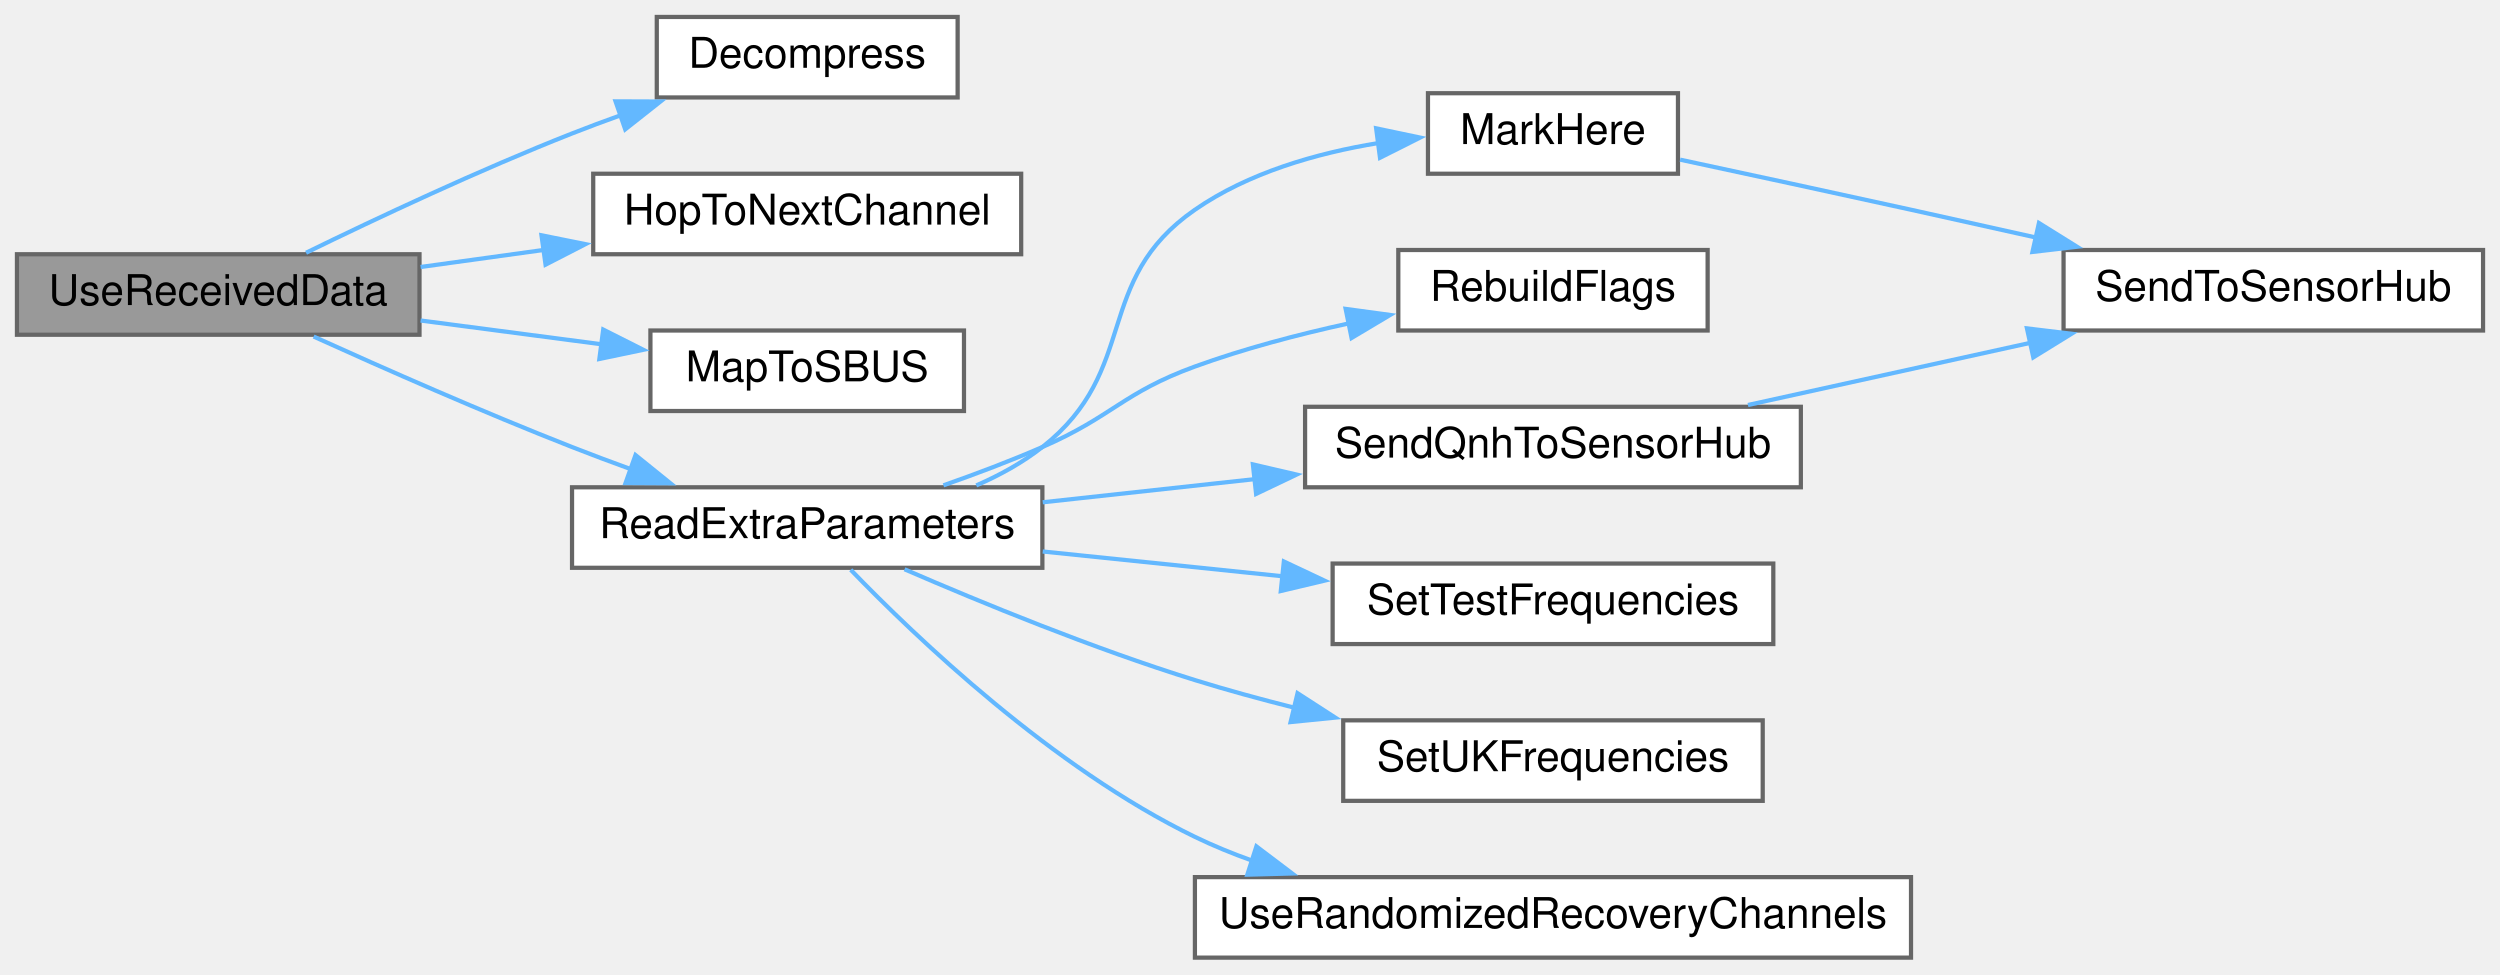
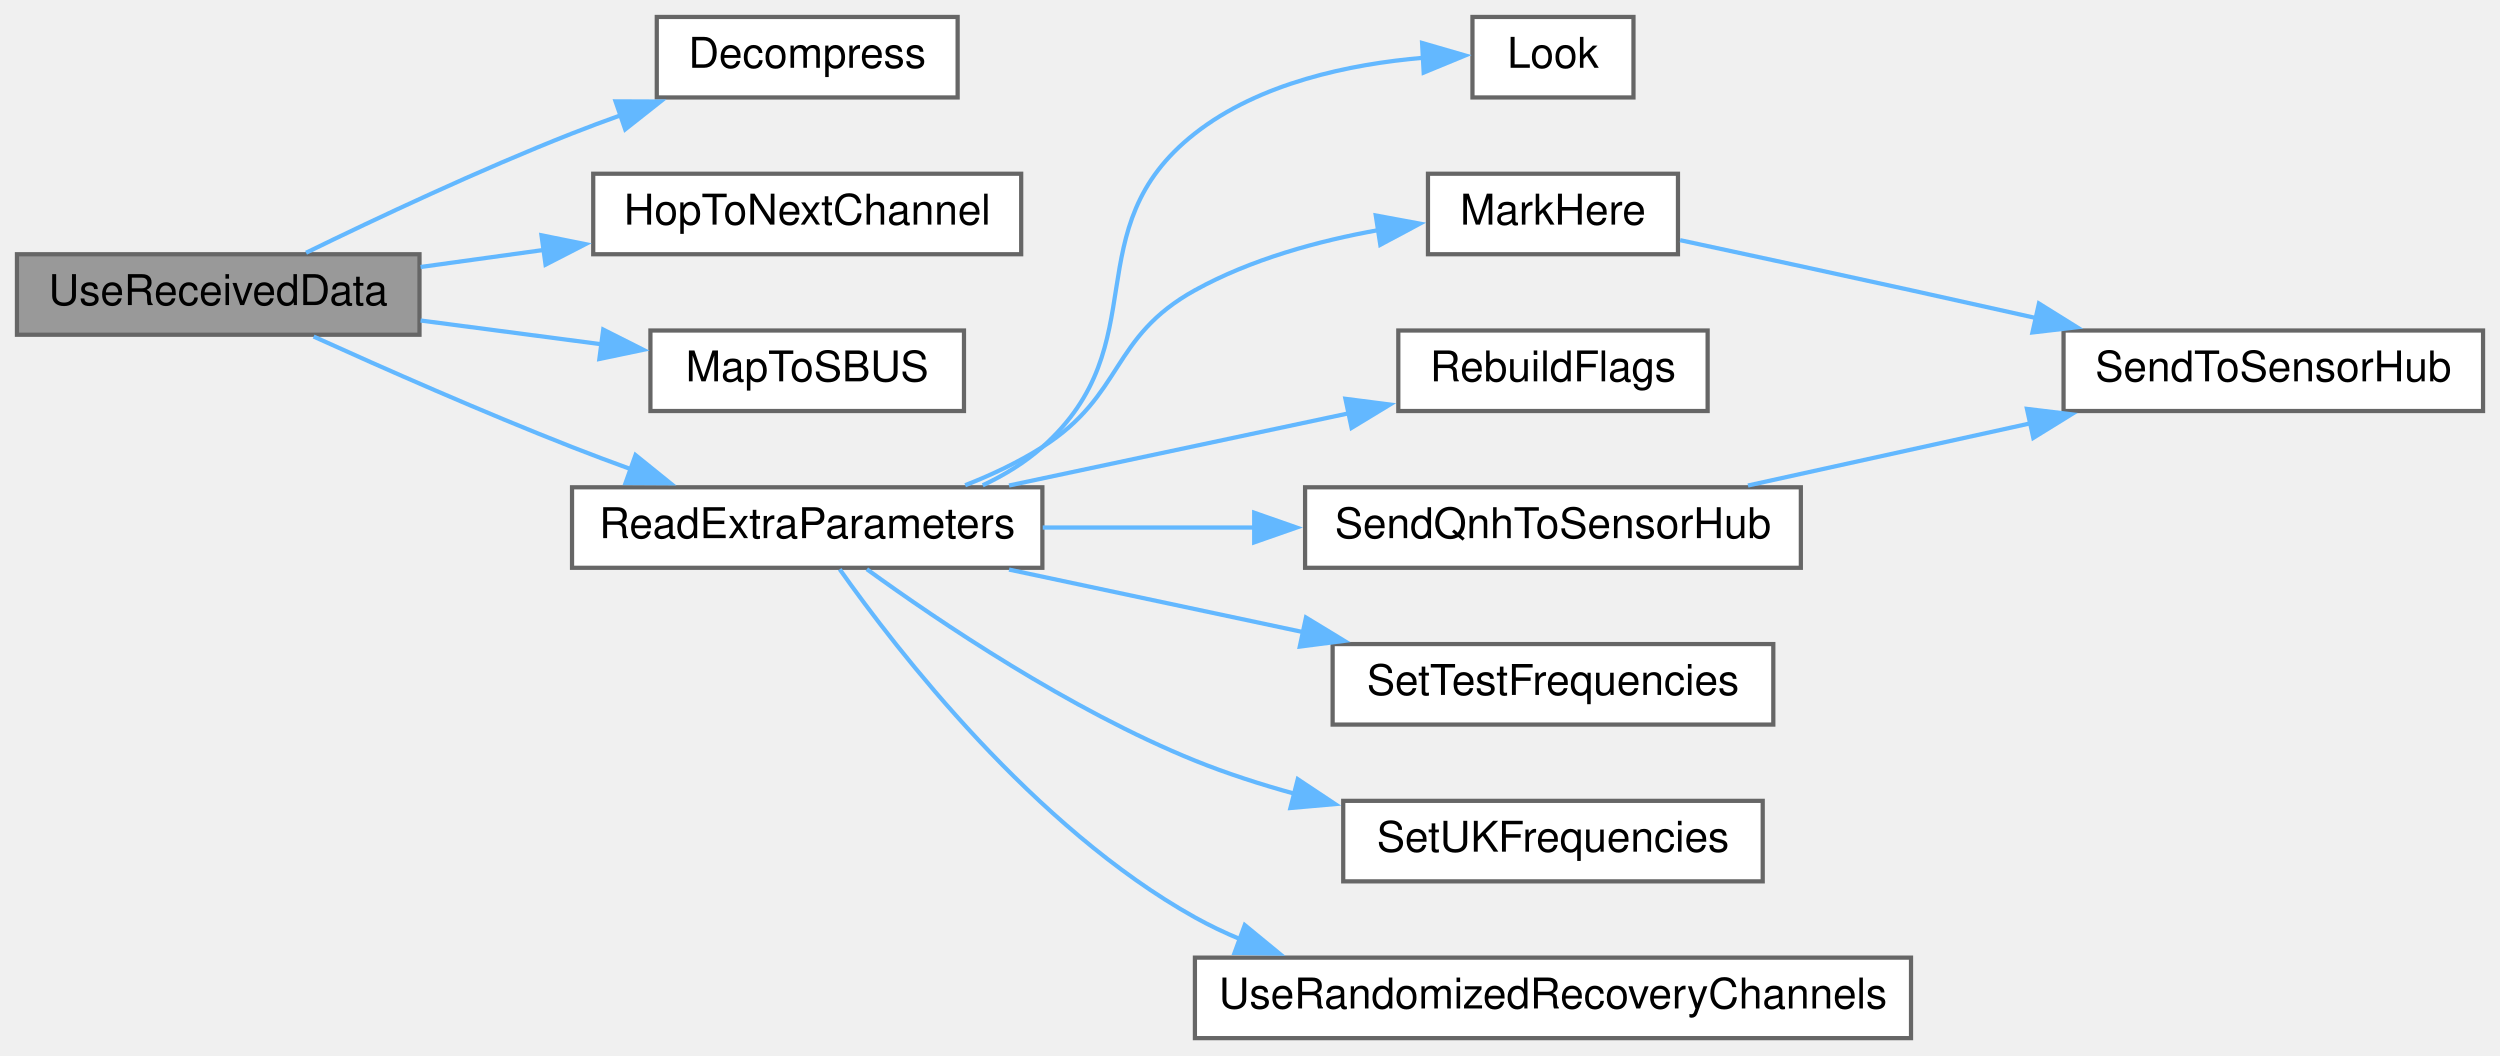
- <svg xmlns="http://www.w3.org/2000/svg" xmlns:xlink="http://www.w3.org/1999/xlink" width="590pt" height="230pt" viewBox="0.00 0.00 590.00 230.00">
-   <g id="graph0" class="graph" transform="scale(1 1) rotate(0) translate(4 226)">
+ <svg xmlns="http://www.w3.org/2000/svg" xmlns:xlink="http://www.w3.org/1999/xlink" width="590pt" height="249pt" viewBox="0.00 0.00 590.00 249.00">
+   <g id="graph0" class="graph" transform="scale(1 1) rotate(0) translate(4 245)">
    <g id="node1" class="node">
      <g id="a_node1">
        <a xlink:title=" ">
-           <polygon fill="#999999" stroke="#666666" points="95,-166 0,-166 0,-147 95,-147 95,-166" />
-           <text text-anchor="middle" x="47.5" y="-154" font-family="Helvetica,sans-Serif" font-size="10.00">UseReceivedData</text>
+           <polygon fill="#999999" stroke="#666666" points="95,-185 0,-185 0,-166 95,-166 95,-185" />
+           <text text-anchor="middle" x="47.5" y="-173" font-family="Helvetica,sans-Serif" font-size="10.00">UseReceivedData</text>
        </a>
      </g>
    </g>
    <g id="node2" class="node">
      <g id="a_node2">
        <a xlink:href="radio_8h.html#a6feccc8c0583de3235616d42076f1371" target="_top" xlink:title=" ">
-           <polygon fill="white" stroke="#666666" points="222,-222 151,-222 151,-203 222,-203 222,-222" />
-           <text text-anchor="middle" x="186.5" y="-210" font-family="Helvetica,sans-Serif" font-size="10.00">Decompress</text>
+           <polygon fill="white" stroke="#666666" points="222,-241 151,-241 151,-222 222,-222 222,-241" />
+           <text text-anchor="middle" x="186.5" y="-229" font-family="Helvetica,sans-Serif" font-size="10.00">Decompress</text>
        </a>
      </g>
    </g>
    <g id="edge1" class="edge">
-       <path fill="none" stroke="#63b8ff" d="M68.23,-166.35C84.78,-174.43 109.14,-185.89 131,-194.5 134.79,-195.99 138.76,-197.47 142.76,-198.9" />
-       <polygon fill="#63b8ff" stroke="#63b8ff" points="141.27,-202.08 151.87,-202.04 143.55,-195.47 141.27,-202.08" />
+       <path fill="none" stroke="#63b8ff" d="M68.23,-185.35C84.78,-193.43 109.14,-204.89 131,-213.5 134.79,-214.99 138.76,-216.47 142.76,-217.9" />
+       <polygon fill="#63b8ff" stroke="#63b8ff" points="141.27,-221.08 151.87,-221.04 143.55,-214.47 141.27,-221.08" />
    </g>
    <g id="node3" class="node">
      <g id="a_node3">
        <a xlink:href="radio_8h.html#a62ec0168b1eea5f5c14f663d9217574d" target="_top" xlink:title=" ">
-           <polygon fill="white" stroke="#666666" points="237,-185 136,-185 136,-166 237,-166 237,-185" />
-           <text text-anchor="middle" x="186.5" y="-173" font-family="Helvetica,sans-Serif" font-size="10.00">HopToNextChannel</text>
+           <polygon fill="white" stroke="#666666" points="237,-204 136,-204 136,-185 237,-185 237,-204" />
+           <text text-anchor="middle" x="186.5" y="-192" font-family="Helvetica,sans-Serif" font-size="10.00">HopToNextChannel</text>
        </a>
      </g>
    </g>
    <g id="edge2" class="edge">
-       <path fill="none" stroke="#63b8ff" d="M95.26,-162.99C104.62,-164.28 114.59,-165.67 124.35,-167.02" />
-       <polygon fill="#63b8ff" stroke="#63b8ff" points="123.79,-170.47 134.17,-168.38 124.75,-163.54 123.79,-170.47" />
+       <path fill="none" stroke="#63b8ff" d="M95.26,-181.99C104.62,-183.28 114.59,-184.67 124.35,-186.02" />
+       <polygon fill="#63b8ff" stroke="#63b8ff" points="123.79,-189.47 134.17,-187.38 124.75,-182.54 123.79,-189.47" />
    </g>
    <g id="node4" class="node">
      <g id="a_node4">
        <a xlink:href="radio_8h.html#a6a495c5560f12cc3fd3df9454927d681" target="_top" xlink:title=" ">
-           <polygon fill="white" stroke="#666666" points="223.5,-148 149.5,-148 149.5,-129 223.5,-129 223.5,-148" />
-           <text text-anchor="middle" x="186.5" y="-136" font-family="Helvetica,sans-Serif" font-size="10.00">MapToSBUS</text>
+           <polygon fill="white" stroke="#666666" points="223.5,-167 149.5,-167 149.5,-148 223.5,-148 223.5,-167" />
+           <text text-anchor="middle" x="186.5" y="-155" font-family="Helvetica,sans-Serif" font-size="10.00">MapToSBUS</text>
        </a>
      </g>
    </g>
    <g id="edge3" class="edge">
-       <path fill="none" stroke="#63b8ff" d="M95.26,-150.36C109.07,-148.54 124.19,-146.55 138.04,-144.74" />
-       <polygon fill="#63b8ff" stroke="#63b8ff" points="138.36,-148.22 147.82,-143.45 137.45,-141.28 138.36,-148.22" />
+       <path fill="none" stroke="#63b8ff" d="M95.26,-169.36C109.07,-167.54 124.19,-165.55 138.04,-163.74" />
+       <polygon fill="#63b8ff" stroke="#63b8ff" points="138.36,-167.22 147.82,-162.45 137.45,-160.28 138.36,-167.22" />
    </g>
    <g id="node5" class="node">
      <g id="a_node5">
        <a xlink:href="radio_8h.html#a6c490ef42e364f8bb1430c436e86c9c0" target="_top" xlink:title=" ">
-           <polygon fill="white" stroke="#666666" points="242,-111 131,-111 131,-92 242,-92 242,-111" />
-           <text text-anchor="middle" x="186.5" y="-99" font-family="Helvetica,sans-Serif" font-size="10.00">ReadExtraParameters</text>
+           <polygon fill="white" stroke="#666666" points="242,-130 131,-130 131,-111 242,-111 242,-130" />
+           <text text-anchor="middle" x="186.5" y="-118" font-family="Helvetica,sans-Serif" font-size="10.00">ReadExtraParameters</text>
        </a>
      </g>
    </g>
    <g id="edge4" class="edge">
-       <path fill="none" stroke="#63b8ff" d="M70.02,-146.57C86.56,-139.07 110.05,-128.71 131,-120.5 135.46,-118.75 140.16,-116.99 144.84,-115.29" />
-       <polygon fill="#63b8ff" stroke="#63b8ff" points="145.98,-118.6 154.22,-111.95 143.63,-112.01 145.98,-118.6" />
+       <path fill="none" stroke="#63b8ff" d="M70.02,-165.57C86.56,-158.07 110.05,-147.71 131,-139.5 135.46,-137.75 140.16,-135.99 144.84,-134.29" />
+       <polygon fill="#63b8ff" stroke="#63b8ff" points="145.98,-137.6 154.22,-130.95 143.63,-131.01 145.98,-137.6" />
    </g>
    <g id="node6" class="node">
      <g id="a_node6">
+         <a xlink:href="ReceiverCode_2src_2main_8cpp.html#a6d87eba17154f7f4f2f3802ef8ee261f" target="_top" xlink:title=" ">
+           <polygon fill="white" stroke="#666666" points="381.5,-241 343.5,-241 343.5,-222 381.5,-222 381.5,-241" />
+           <text text-anchor="middle" x="362.5" y="-229" font-family="Helvetica,sans-Serif" font-size="10.00">Look</text>
+         </a>
+       </g>
+     </g>
+     <g id="edge5" class="edge">
+       <path fill="none" stroke="#63b8ff" d="M227.92,-130.47C233.02,-132.87 237.88,-135.84 242,-139.5 269.33,-163.8 249.22,-190.93 278,-213.5 293.19,-225.42 314.52,-229.87 331.83,-231.36" />
+       <polygon fill="#63b8ff" stroke="#63b8ff" points="331.61,-234.86 341.79,-231.91 331.99,-227.87 331.61,-234.86" />
+     </g>
+     <g id="node7" class="node">
+       <g id="a_node7">
        <a xlink:href="ReceiverCode_2src_2main_8cpp.html#a5ae8a2aa29e834880ccf370c7547961b" target="_top" xlink:title=" ">
          <polygon fill="white" stroke="#666666" points="392,-204 333,-204 333,-185 392,-185 392,-204" />
          <text text-anchor="middle" x="362.5" y="-192" font-family="Helvetica,sans-Serif" font-size="10.00">MarkHere</text>
        </a>
      </g>
    </g>
-     <g id="edge5" class="edge">
-       <path fill="none" stroke="#63b8ff" d="M226.4,-111.44C231.96,-113.86 237.36,-116.84 242,-120.5 265.24,-138.81 253.68,-159.65 278,-176.5 290.6,-185.23 306.64,-189.84 321.28,-192.24" />
-       <polygon fill="#63b8ff" stroke="#63b8ff" points="320.77,-195.71 331.14,-193.53 321.68,-188.77 320.77,-195.71" />
+     <g id="edge6" class="edge">
+       <path fill="none" stroke="#63b8ff" d="M223.78,-130.49C230.1,-132.96 236.42,-135.95 242,-139.5 261.35,-151.83 257.93,-165.39 278,-176.5 291.21,-183.81 307.11,-188.16 321.48,-190.73" />
+       <polygon fill="#63b8ff" stroke="#63b8ff" points="320.68,-194.15 331.1,-192.22 321.75,-187.23 320.68,-194.15" />
    </g>
-     <g id="node8" class="node">
-       <g id="a_node8">
+     <g id="node9" class="node">
+       <g id="a_node9">
        <a xlink:href="ReceiverCode_2src_2main_8cpp.html#ad86a39e4cba19592c760833870f6f69c" target="_top" xlink:title=" ">
          <polygon fill="white" stroke="#666666" points="399,-167 326,-167 326,-148 399,-148 399,-167" />
          <text text-anchor="middle" x="362.5" y="-155" font-family="Helvetica,sans-Serif" font-size="10.00">RebuildFlags</text>
        </a>
      </g>
    </g>
-     <g id="edge7" class="edge">
-       <path fill="none" stroke="#63b8ff" d="M218.65,-111.46C226.37,-114.17 234.56,-117.26 242,-120.5 258.59,-127.72 261,-133.31 278,-139.5 289.51,-143.69 302.29,-147.05 314.31,-149.68" />
-       <polygon fill="#63b8ff" stroke="#63b8ff" points="313.57,-153.1 324.07,-151.67 314.97,-146.24 313.57,-153.1" />
+     <g id="edge8" class="edge">
+       <path fill="none" stroke="#63b8ff" d="M234.13,-130.42C259.01,-135.71 289.55,-142.2 314.48,-147.5" />
+       <polygon fill="#63b8ff" stroke="#63b8ff" points="313.52,-150.88 324.03,-149.53 314.97,-144.03 313.52,-150.88" />
    </g>
-     <g id="node9" class="node">
-       <g id="a_node9">
+     <g id="node10" class="node">
+       <g id="a_node10">
        <a xlink:href="ReceiverCode_2src_2main_8cpp.html#af2b1ba43295661243b7bb78004d470d8" target="_top" xlink:title=" ">
          <polygon fill="white" stroke="#666666" points="421,-130 304,-130 304,-111 421,-111 421,-130" />
          <text text-anchor="middle" x="362.5" y="-118" font-family="Helvetica,sans-Serif" font-size="10.00">SendQnhToSensorHub</text>
        </a>
      </g>
    </g>
-     <g id="edge8" class="edge">
-       <path fill="none" stroke="#63b8ff" d="M242.08,-107.46C257.95,-109.19 275.5,-111.11 292.15,-112.93" />
-       <polygon fill="#63b8ff" stroke="#63b8ff" points="291.68,-116.4 302,-114 292.44,-109.44 291.68,-116.4" />
+     <g id="edge9" class="edge">
+       <path fill="none" stroke="#63b8ff" d="M242.08,-120.5C257.95,-120.5 275.5,-120.5 292.15,-120.5" />
+       <polygon fill="#63b8ff" stroke="#63b8ff" points="291.99,-124 301.99,-120.5 291.99,-117 291.99,-124" />
    </g>
-     <g id="node10" class="node">
-       <g id="a_node10">
+     <g id="node11" class="node">
+       <g id="a_node11">
        <a xlink:href="radio_8h.html#a31a35307bbac88ceda244272f25d399a" target="_top" xlink:title=" ">
          <polygon fill="white" stroke="#666666" points="414.5,-93 310.5,-93 310.5,-74 414.5,-74 414.5,-93" />
          <text text-anchor="middle" x="362.5" y="-81" font-family="Helvetica,sans-Serif" font-size="10.00">SetTestFrequencies</text>
        </a>
      </g>
    </g>
-     <g id="edge10" class="edge">
-       <path fill="none" stroke="#63b8ff" d="M242.08,-95.85C260.07,-93.99 280.22,-91.91 298.77,-89.99" />
-       <polygon fill="#63b8ff" stroke="#63b8ff" points="298.99,-93.49 308.58,-88.97 298.27,-86.52 298.99,-93.49" />
+     <g id="edge11" class="edge">
+       <path fill="none" stroke="#63b8ff" d="M234.13,-110.58C255.49,-106.04 281.01,-100.62 303.59,-95.81" />
+       <polygon fill="#63b8ff" stroke="#63b8ff" points="304.21,-99.26 313.26,-93.76 302.75,-92.41 304.21,-99.26" />
    </g>
-     <g id="node11" class="node">
-       <g id="a_node11">
+     <g id="node12" class="node">
+       <g id="a_node12">
        <a xlink:href="radio_8h.html#a2eabdb233653fa02f0b899e26b5e8ce7" target="_top" xlink:title=" ">
          <polygon fill="white" stroke="#666666" points="412,-56 313,-56 313,-37 412,-37 412,-56" />
          <text text-anchor="middle" x="362.5" y="-44" font-family="Helvetica,sans-Serif" font-size="10.00">SetUKFrequencies</text>
        </a>
      </g>
    </g>
-     <g id="edge11" class="edge">
-       <path fill="none" stroke="#63b8ff" d="M209.47,-91.65C227.59,-83.8 254.1,-72.92 278,-65.5 285.53,-63.16 293.52,-60.98 301.46,-58.98" />
-       <polygon fill="#63b8ff" stroke="#63b8ff" points="302.22,-62.4 311.12,-56.65 300.58,-55.59 302.22,-62.4" />
+     <g id="edge12" class="edge">
+       <path fill="none" stroke="#63b8ff" d="M200.57,-110.67C217.55,-98.36 248.52,-77.44 278,-65.5 285.48,-62.47 293.55,-59.87 301.62,-57.65" />
+       <polygon fill="#63b8ff" stroke="#63b8ff" points="302.27,-61.1 311.09,-55.24 300.54,-54.31 302.27,-61.1" />
    </g>
-     <g id="node12" class="node">
-       <g id="a_node12">
+     <g id="node13" class="node">
+       <g id="a_node13">
        <a xlink:href="radio_8h.html#a03cd5e24f66a381a38effaa16922c0a8" target="_top" xlink:title=" ">
          <polygon fill="white" stroke="#666666" points="447,-19 278,-19 278,0 447,0 447,-19" />
          <text text-anchor="middle" x="362.5" y="-7" font-family="Helvetica,sans-Serif" font-size="10.00">UseRandomizedRecoveryChannels</text>
        </a>
      </g>
    </g>
-     <g id="edge12" class="edge">
-       <path fill="none" stroke="#63b8ff" d="M196.77,-91.53C212.1,-75.66 244.39,-44.79 278,-28.5 282.29,-26.42 286.81,-24.57 291.45,-22.91" />
-       <polygon fill="#63b8ff" stroke="#63b8ff" points="292.51,-26.25 300.96,-19.86 290.37,-19.58 292.51,-26.25" />
+     <g id="edge13" class="edge">
+       <path fill="none" stroke="#63b8ff" d="M194.17,-110.65C207.64,-91.59 240.04,-49.67 278,-28.5 281.41,-26.6 285.01,-24.88 288.71,-23.34" />
+       <polygon fill="#63b8ff" stroke="#63b8ff" points="289.76,-26.68 297.94,-19.96 287.35,-20.11 289.76,-26.68" />
    </g>
-     <g id="node7" class="node">
-       <g id="a_node7">
+     <g id="node8" class="node">
+       <g id="a_node8">
        <a xlink:href="ReceiverCode_2src_2main_8cpp.html#a3f80da71956ba53fcff126bfe2296e65" target="_top" xlink:title=" ">
          <polygon fill="white" stroke="#666666" points="582,-167 483,-167 483,-148 582,-148 582,-167" />
          <text text-anchor="middle" x="532.5" y="-155" font-family="Helvetica,sans-Serif" font-size="10.00">SendToSensorHub</text>
        </a>
      </g>
    </g>
-     <g id="edge6" class="edge">
+     <g id="edge7" class="edge">
      <path fill="none" stroke="#63b8ff" d="M392.5,-188.32C408.56,-184.87 428.9,-180.49 447,-176.5 456.6,-174.39 466.81,-172.11 476.69,-169.9" />
      <polygon fill="#63b8ff" stroke="#63b8ff" points="477.19,-173.37 486.18,-167.77 475.66,-166.54 477.19,-173.37" />
    </g>
-     <g id="edge9" class="edge">
+     <g id="edge10" class="edge">
      <path fill="none" stroke="#63b8ff" d="M408.52,-130.42C429.05,-134.94 453.56,-140.34 475.29,-145.12" />
      <polygon fill="#63b8ff" stroke="#63b8ff" points="474.36,-148.5 484.88,-147.23 475.86,-141.66 474.36,-148.5" />
    </g>
  </g>
</svg>
